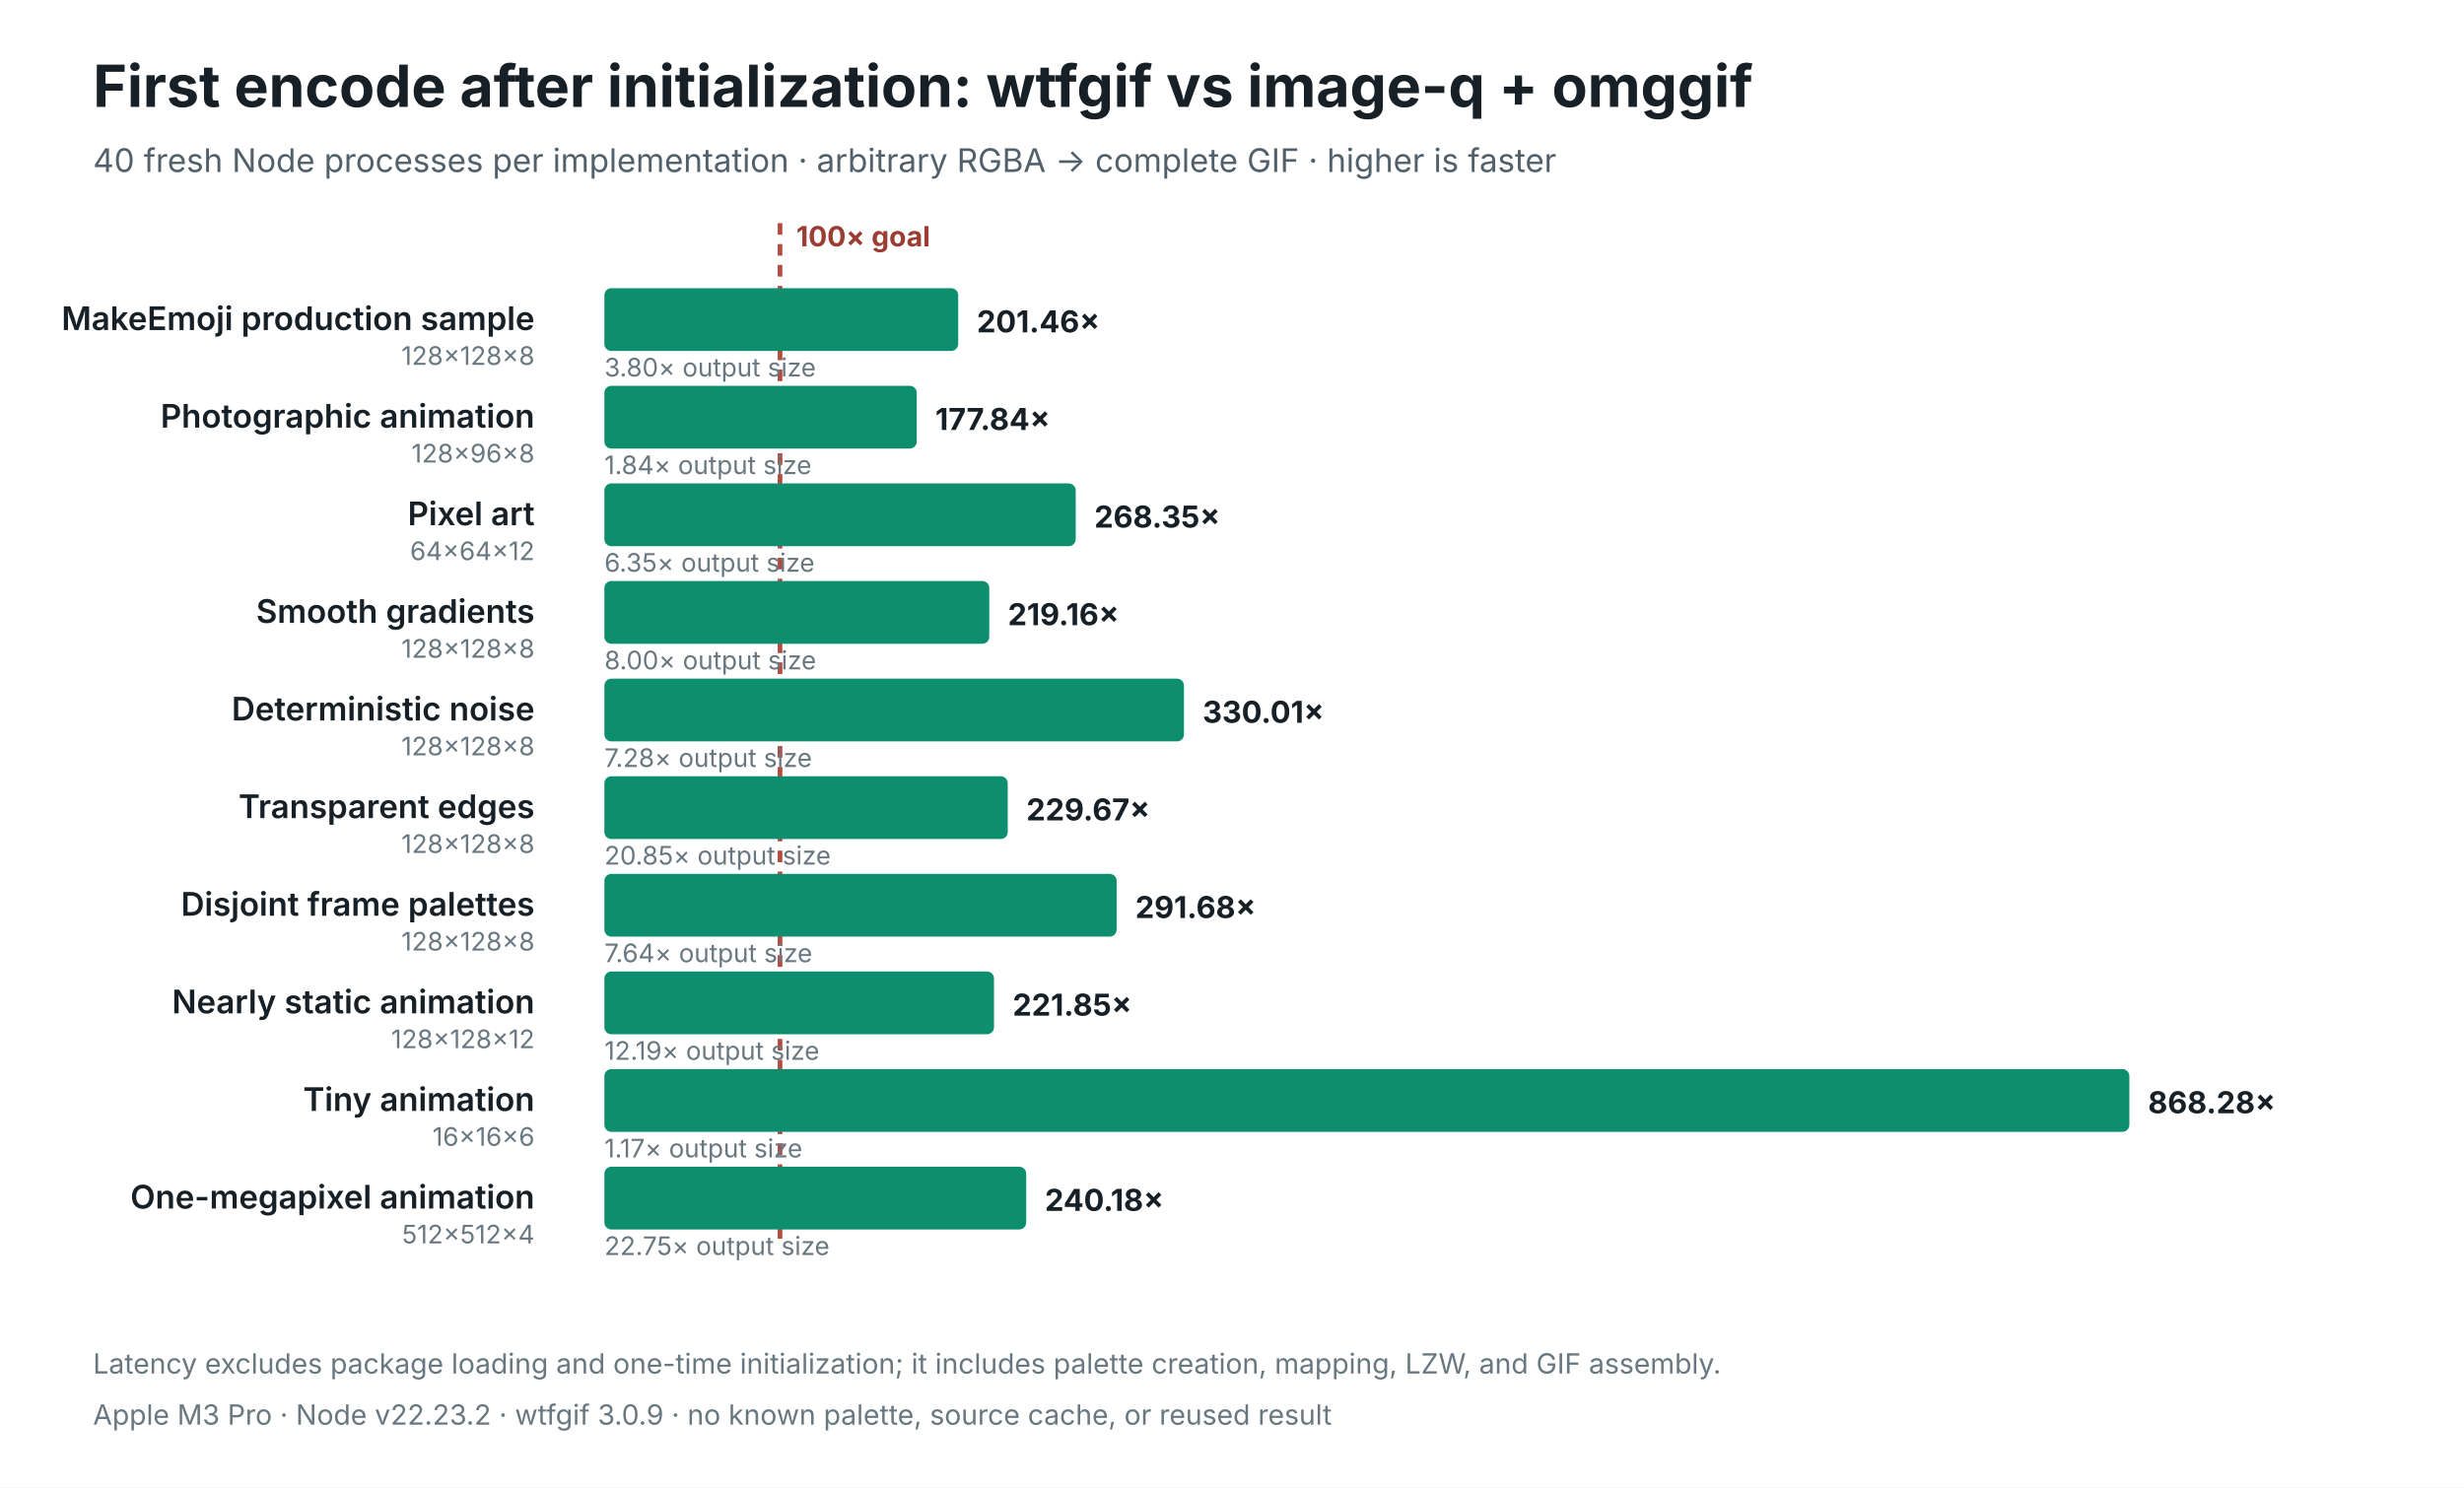
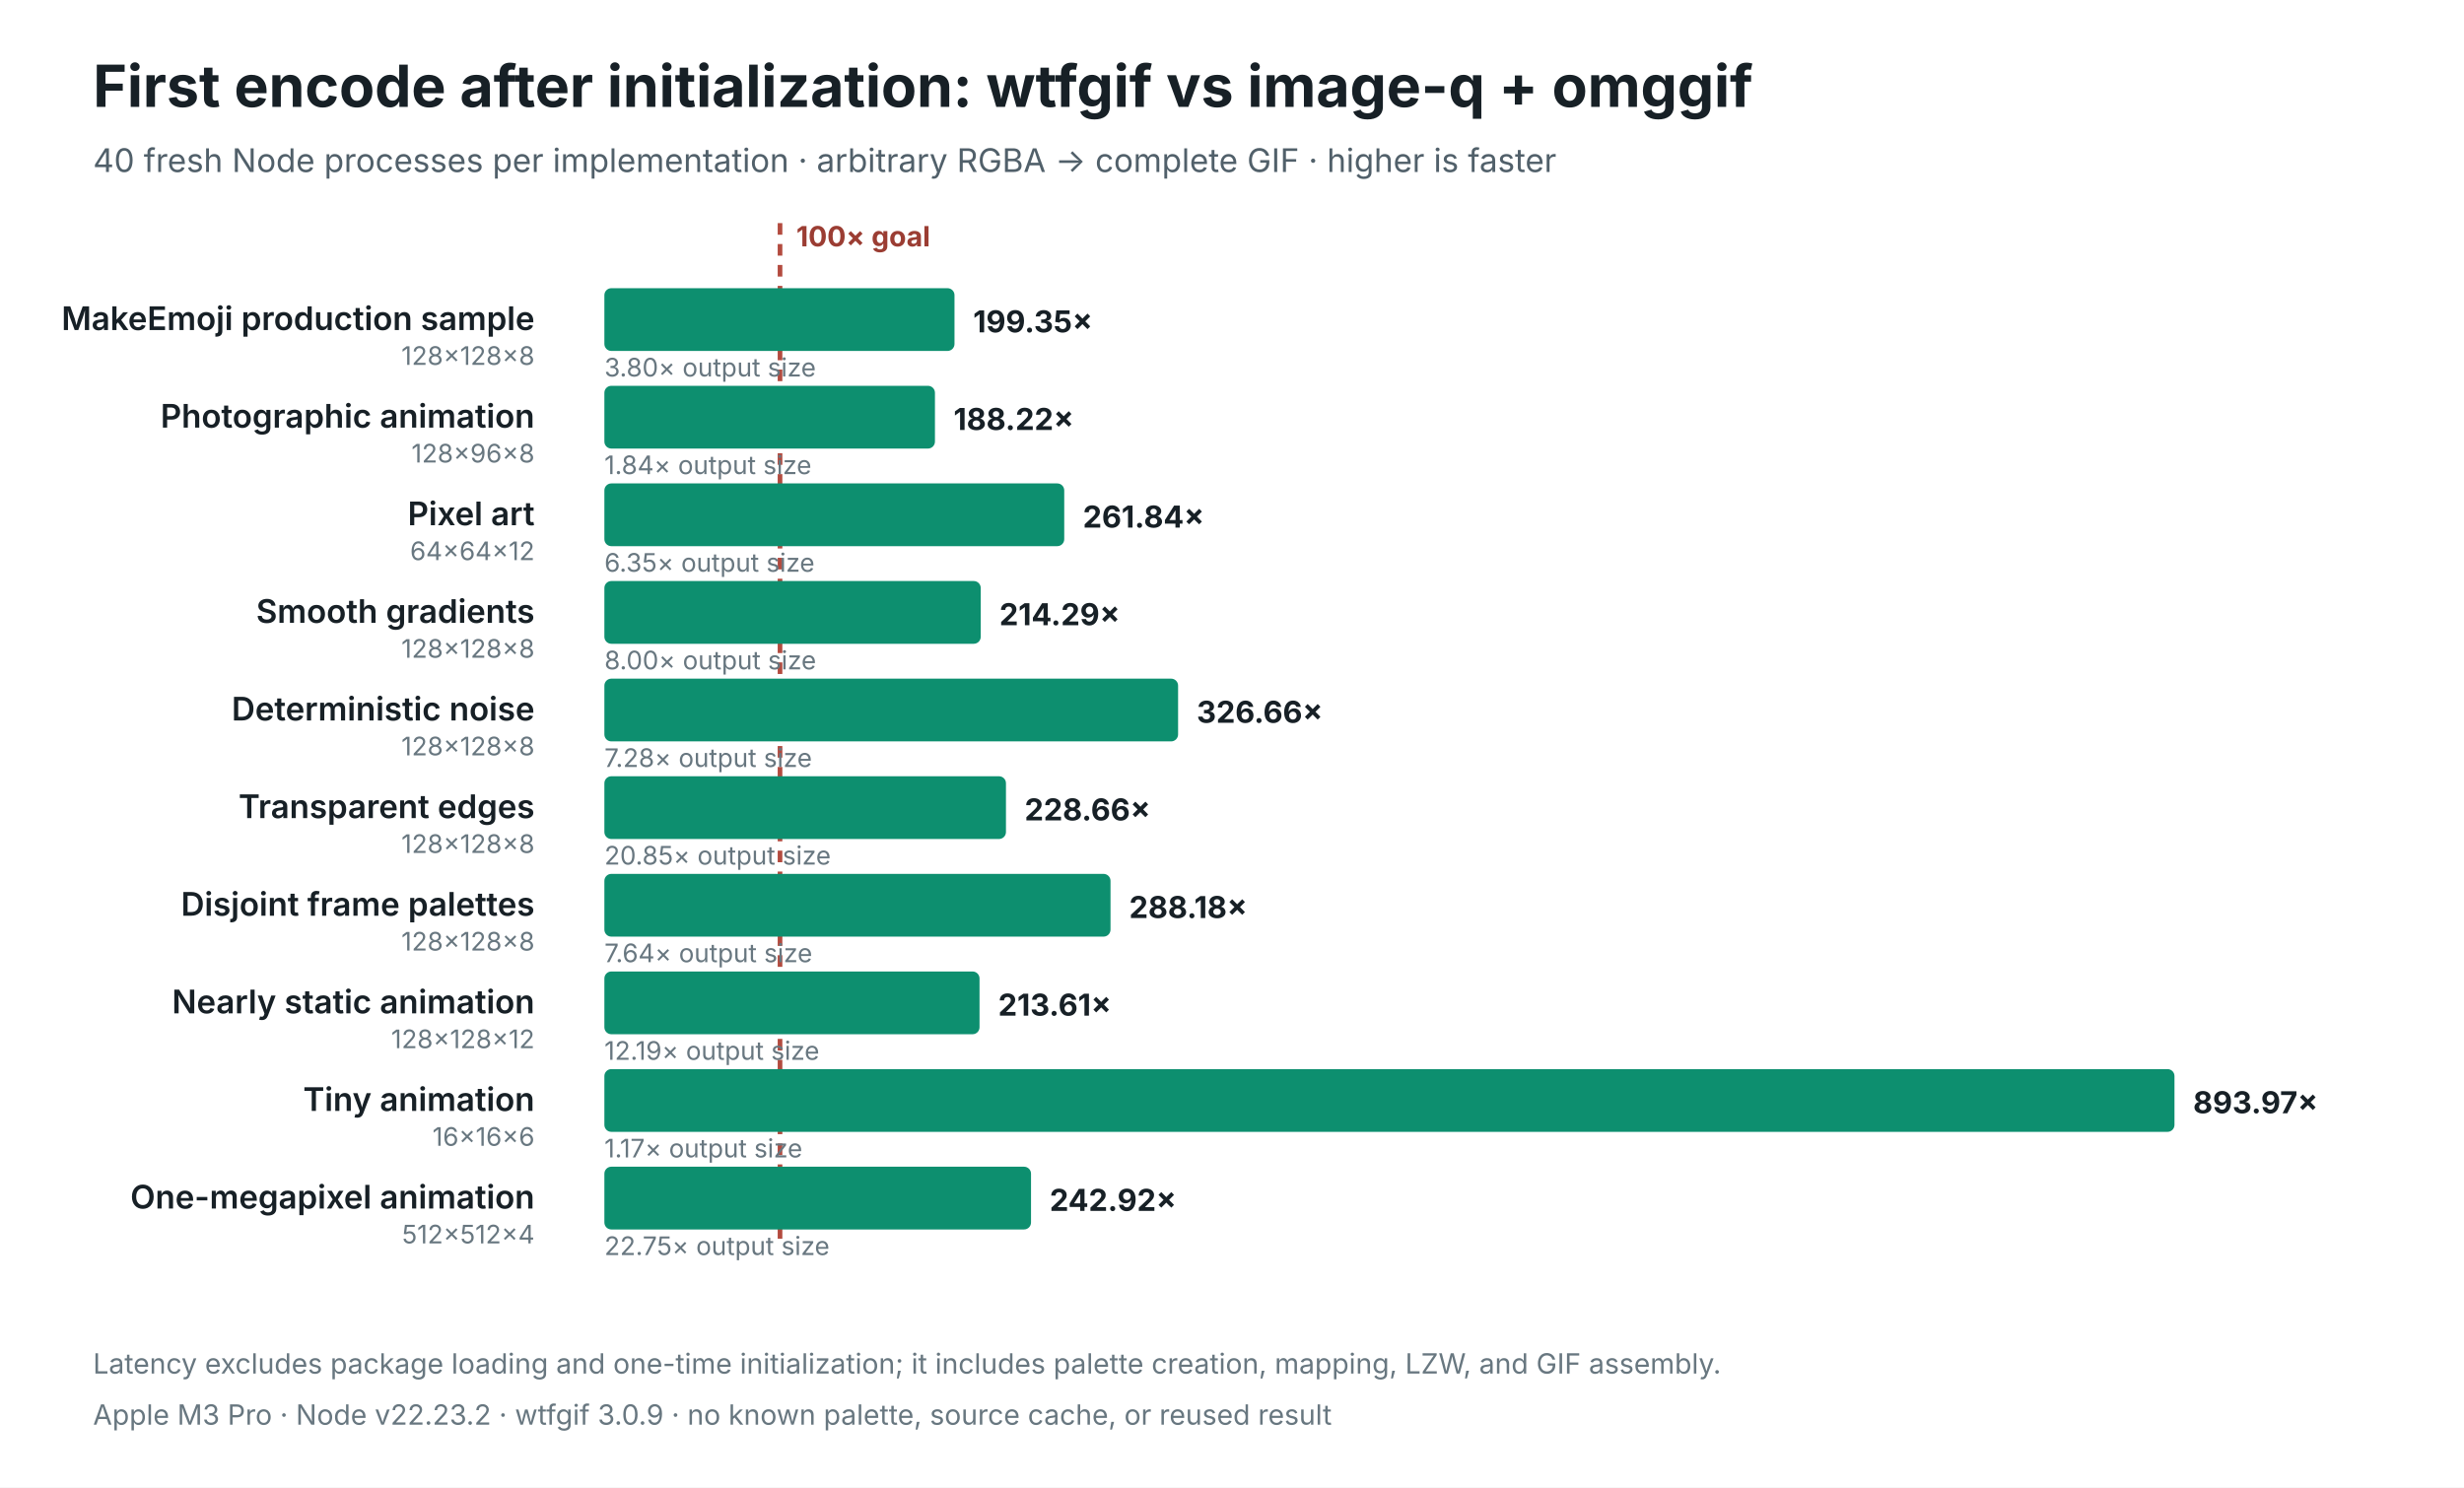
<svg xmlns="http://www.w3.org/2000/svg" width="1060" height="640" viewBox="0 0 1060 640" role="img" aria-labelledby="title desc">
  <rect width="100%" height="100%" fill="#ffffff" />
  <g font-family="ui-sans-serif, -apple-system, BlinkMacSystemFont, Segoe UI, sans-serif" fill="#172026">
    <text x="40" y="46" font-size="25" font-weight="700">First encode after initialization: wtfgif vs image-q + omggif</text>
    <text x="40" y="74" font-size="14" fill="#51606a">40 fresh Node processes per implementation · arbitrary RGBA → complete GIF · higher is faster</text>
    <line x1="335.56" y1="96" x2="335.56" y2="534" stroke="#b34b3f" stroke-width="2" stroke-dasharray="5 4" />
    <text x="342.56" y="106" font-size="12" font-weight="700" fill="#9b3d33">100× goal</text>
    <text x="230" y="142" text-anchor="end" font-size="14" font-weight="600">MakeEmoji production sample</text>
    <text x="230" y="157" text-anchor="end" font-size="11" fill="#687780">128×128×8</text>
-     <rect x="260" y="124" width="152.21" height="27" rx="3" fill="#0d8f6f" />
-     <text x="420.21" y="143" font-size="13" font-weight="700">201.46×</text>
+     <rect x="260" y="124" width="150.62" height="27" rx="3" fill="#0d8f6f" />
+     <text x="418.62" y="143" font-size="13" font-weight="700">199.35×</text>
    <text x="260" y="162" font-size="11" fill="#687780">3.80× output size</text>
    <text x="230" y="184" text-anchor="end" font-size="14" font-weight="600">Photographic animation</text>
    <text x="230" y="199" text-anchor="end" font-size="11" fill="#687780">128×96×8</text>
-     <rect x="260" y="166" width="134.37" height="27" rx="3" fill="#0d8f6f" />
-     <text x="402.37" y="185" font-size="13" font-weight="700">177.84×</text>
+     <rect x="260" y="166" width="142.21" height="27" rx="3" fill="#0d8f6f" />
+     <text x="410.21" y="185" font-size="13" font-weight="700">188.22×</text>
    <text x="260" y="204" font-size="11" fill="#687780">1.84× output size</text>
    <text x="230" y="226" text-anchor="end" font-size="14" font-weight="600">Pixel art</text>
    <text x="230" y="241" text-anchor="end" font-size="11" fill="#687780">64×64×12</text>
-     <rect x="260" y="208" width="202.76" height="27" rx="3" fill="#0d8f6f" />
-     <text x="470.76" y="227" font-size="13" font-weight="700">268.35×</text>
+     <rect x="260" y="208" width="197.83" height="27" rx="3" fill="#0d8f6f" />
+     <text x="465.83" y="227" font-size="13" font-weight="700">261.84×</text>
    <text x="260" y="246" font-size="11" fill="#687780">6.35× output size</text>
    <text x="230" y="268" text-anchor="end" font-size="14" font-weight="600">Smooth gradients</text>
    <text x="230" y="283" text-anchor="end" font-size="11" fill="#687780">128×128×8</text>
-     <rect x="260" y="250" width="165.58" height="27" rx="3" fill="#0d8f6f" />
-     <text x="433.58" y="269" font-size="13" font-weight="700">219.16×</text>
+     <rect x="260" y="250" width="161.91" height="27" rx="3" fill="#0d8f6f" />
+     <text x="429.91" y="269" font-size="13" font-weight="700">214.29×</text>
    <text x="260" y="288" font-size="11" fill="#687780">8.00× output size</text>
    <text x="230" y="310" text-anchor="end" font-size="14" font-weight="600">Deterministic noise</text>
    <text x="230" y="325" text-anchor="end" font-size="11" fill="#687780">128×128×8</text>
-     <rect x="260" y="292" width="249.34" height="27" rx="3" fill="#0d8f6f" />
-     <text x="517.34" y="311" font-size="13" font-weight="700">330.01×</text>
+     <rect x="260" y="292" width="246.81" height="27" rx="3" fill="#0d8f6f" />
+     <text x="514.81" y="311" font-size="13" font-weight="700">326.66×</text>
    <text x="260" y="330" font-size="11" fill="#687780">7.28× output size</text>
    <text x="230" y="352" text-anchor="end" font-size="14" font-weight="600">Transparent edges</text>
    <text x="230" y="367" text-anchor="end" font-size="11" fill="#687780">128×128×8</text>
-     <rect x="260" y="334" width="173.53" height="27" rx="3" fill="#0d8f6f" />
-     <text x="441.53" y="353" font-size="13" font-weight="700">229.67×</text>
+     <rect x="260" y="334" width="172.76" height="27" rx="3" fill="#0d8f6f" />
+     <text x="440.76" y="353" font-size="13" font-weight="700">228.66×</text>
    <text x="260" y="372" font-size="11" fill="#687780">20.85× output size</text>
    <text x="230" y="394" text-anchor="end" font-size="14" font-weight="600">Disjoint frame palettes</text>
    <text x="230" y="409" text-anchor="end" font-size="11" fill="#687780">128×128×8</text>
-     <rect x="260" y="376" width="220.38" height="27" rx="3" fill="#0d8f6f" />
-     <text x="488.38" y="395" font-size="13" font-weight="700">291.68×</text>
+     <rect x="260" y="376" width="217.74" height="27" rx="3" fill="#0d8f6f" />
+     <text x="485.74" y="395" font-size="13" font-weight="700">288.18×</text>
    <text x="260" y="414" font-size="11" fill="#687780">7.64× output size</text>
    <text x="230" y="436" text-anchor="end" font-size="14" font-weight="600">Nearly static animation</text>
    <text x="230" y="451" text-anchor="end" font-size="11" fill="#687780">128×128×12</text>
-     <rect x="260" y="418" width="167.62" height="27" rx="3" fill="#0d8f6f" />
-     <text x="435.62" y="437" font-size="13" font-weight="700">221.85×</text>
+     <rect x="260" y="418" width="161.39" height="27" rx="3" fill="#0d8f6f" />
+     <text x="429.39" y="437" font-size="13" font-weight="700">213.61×</text>
    <text x="260" y="456" font-size="11" fill="#687780">12.19× output size</text>
    <text x="230" y="478" text-anchor="end" font-size="14" font-weight="600">Tiny animation</text>
    <text x="230" y="493" text-anchor="end" font-size="11" fill="#687780">16×16×6</text>
-     <rect x="260" y="460" width="656.04" height="27" rx="3" fill="#0d8f6f" />
-     <text x="924.04" y="479" font-size="13" font-weight="700">868.28×</text>
+     <rect x="260" y="460" width="675.45" height="27" rx="3" fill="#0d8f6f" />
+     <text x="943.45" y="479" font-size="13" font-weight="700">893.97×</text>
    <text x="260" y="498" font-size="11" fill="#687780">1.17× output size</text>
    <text x="230" y="520" text-anchor="end" font-size="14" font-weight="600">One-megapixel animation</text>
    <text x="230" y="535" text-anchor="end" font-size="11" fill="#687780">512×512×4</text>
-     <rect x="260" y="502" width="181.47" height="27" rx="3" fill="#0d8f6f" />
-     <text x="449.47" y="521" font-size="13" font-weight="700">240.18×</text>
+     <rect x="260" y="502" width="183.54" height="27" rx="3" fill="#0d8f6f" />
+     <text x="451.54" y="521" font-size="13" font-weight="700">242.92×</text>
    <text x="260" y="540" font-size="11" fill="#687780">22.75× output size</text>
    <text x="40" y="591" font-size="12" fill="#687780">Latency excludes package loading and one-time initialization; it includes palette creation, mapping, LZW, and GIF assembly.</text>
    <text x="40" y="613" font-size="12" fill="#687780">Apple M3 Pro · Node v22.23.2 · wtfgif 3.0.9 · no known palette, source cache, or reused result</text>
  </g>
</svg>
